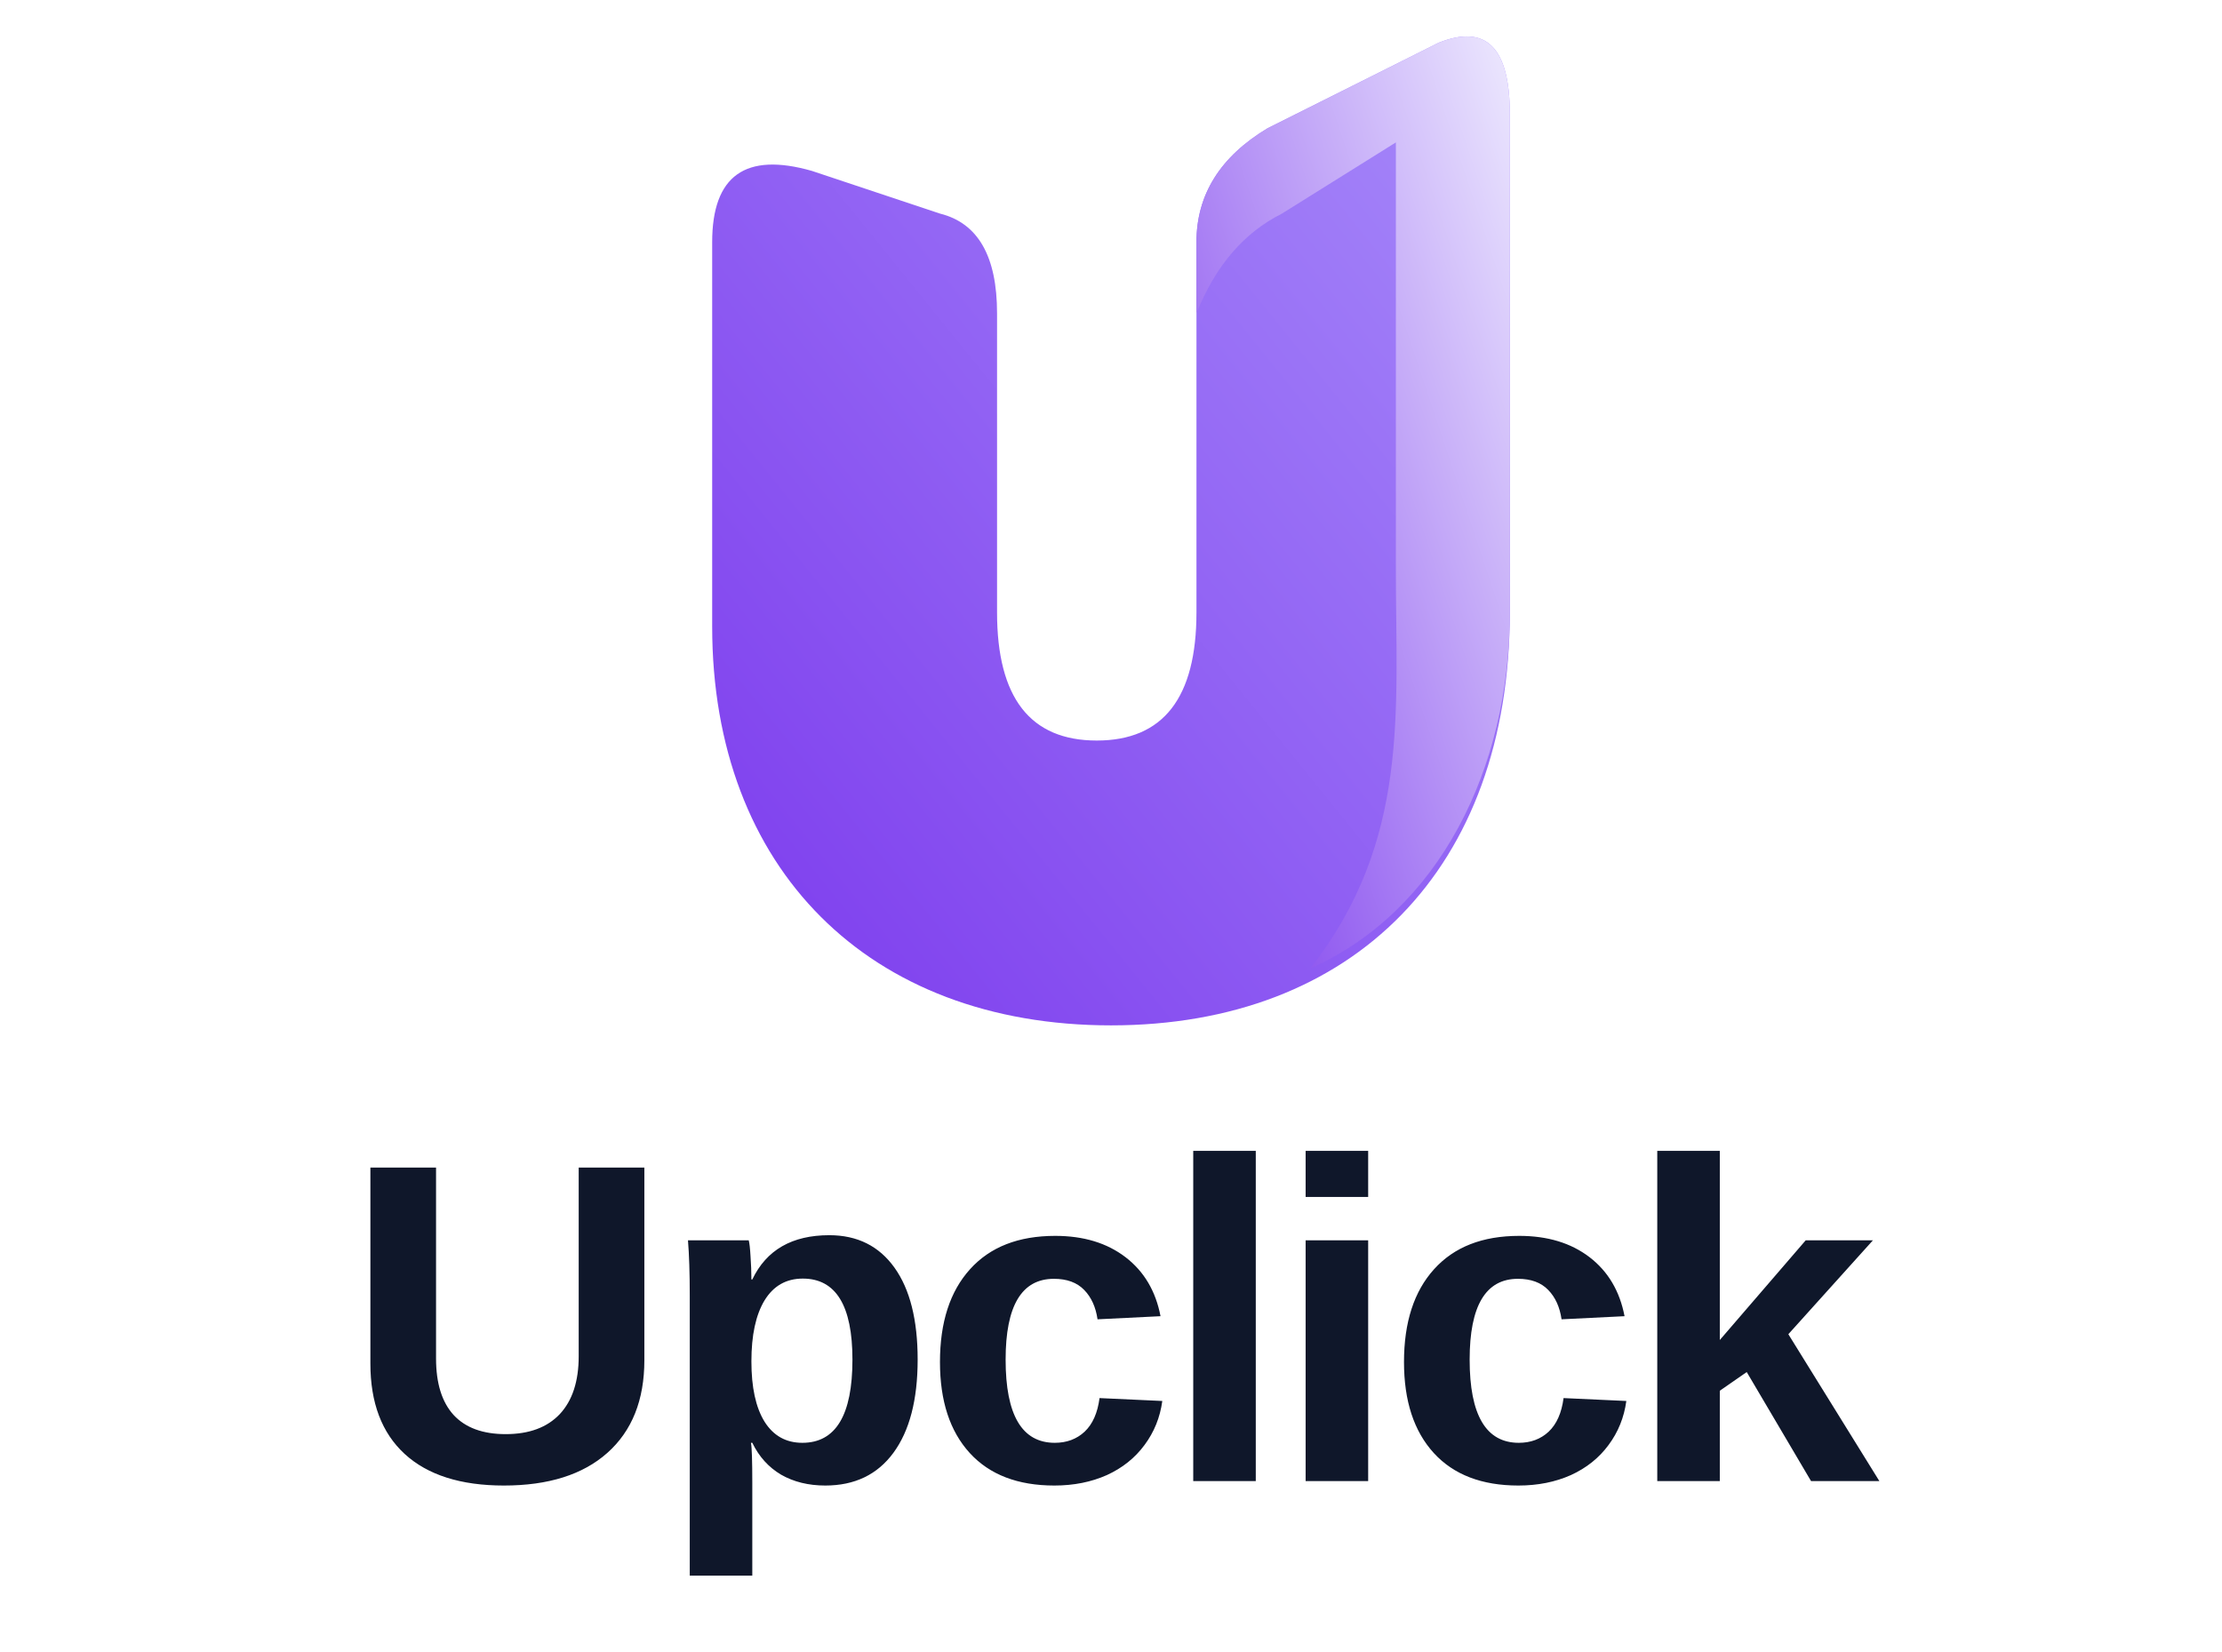
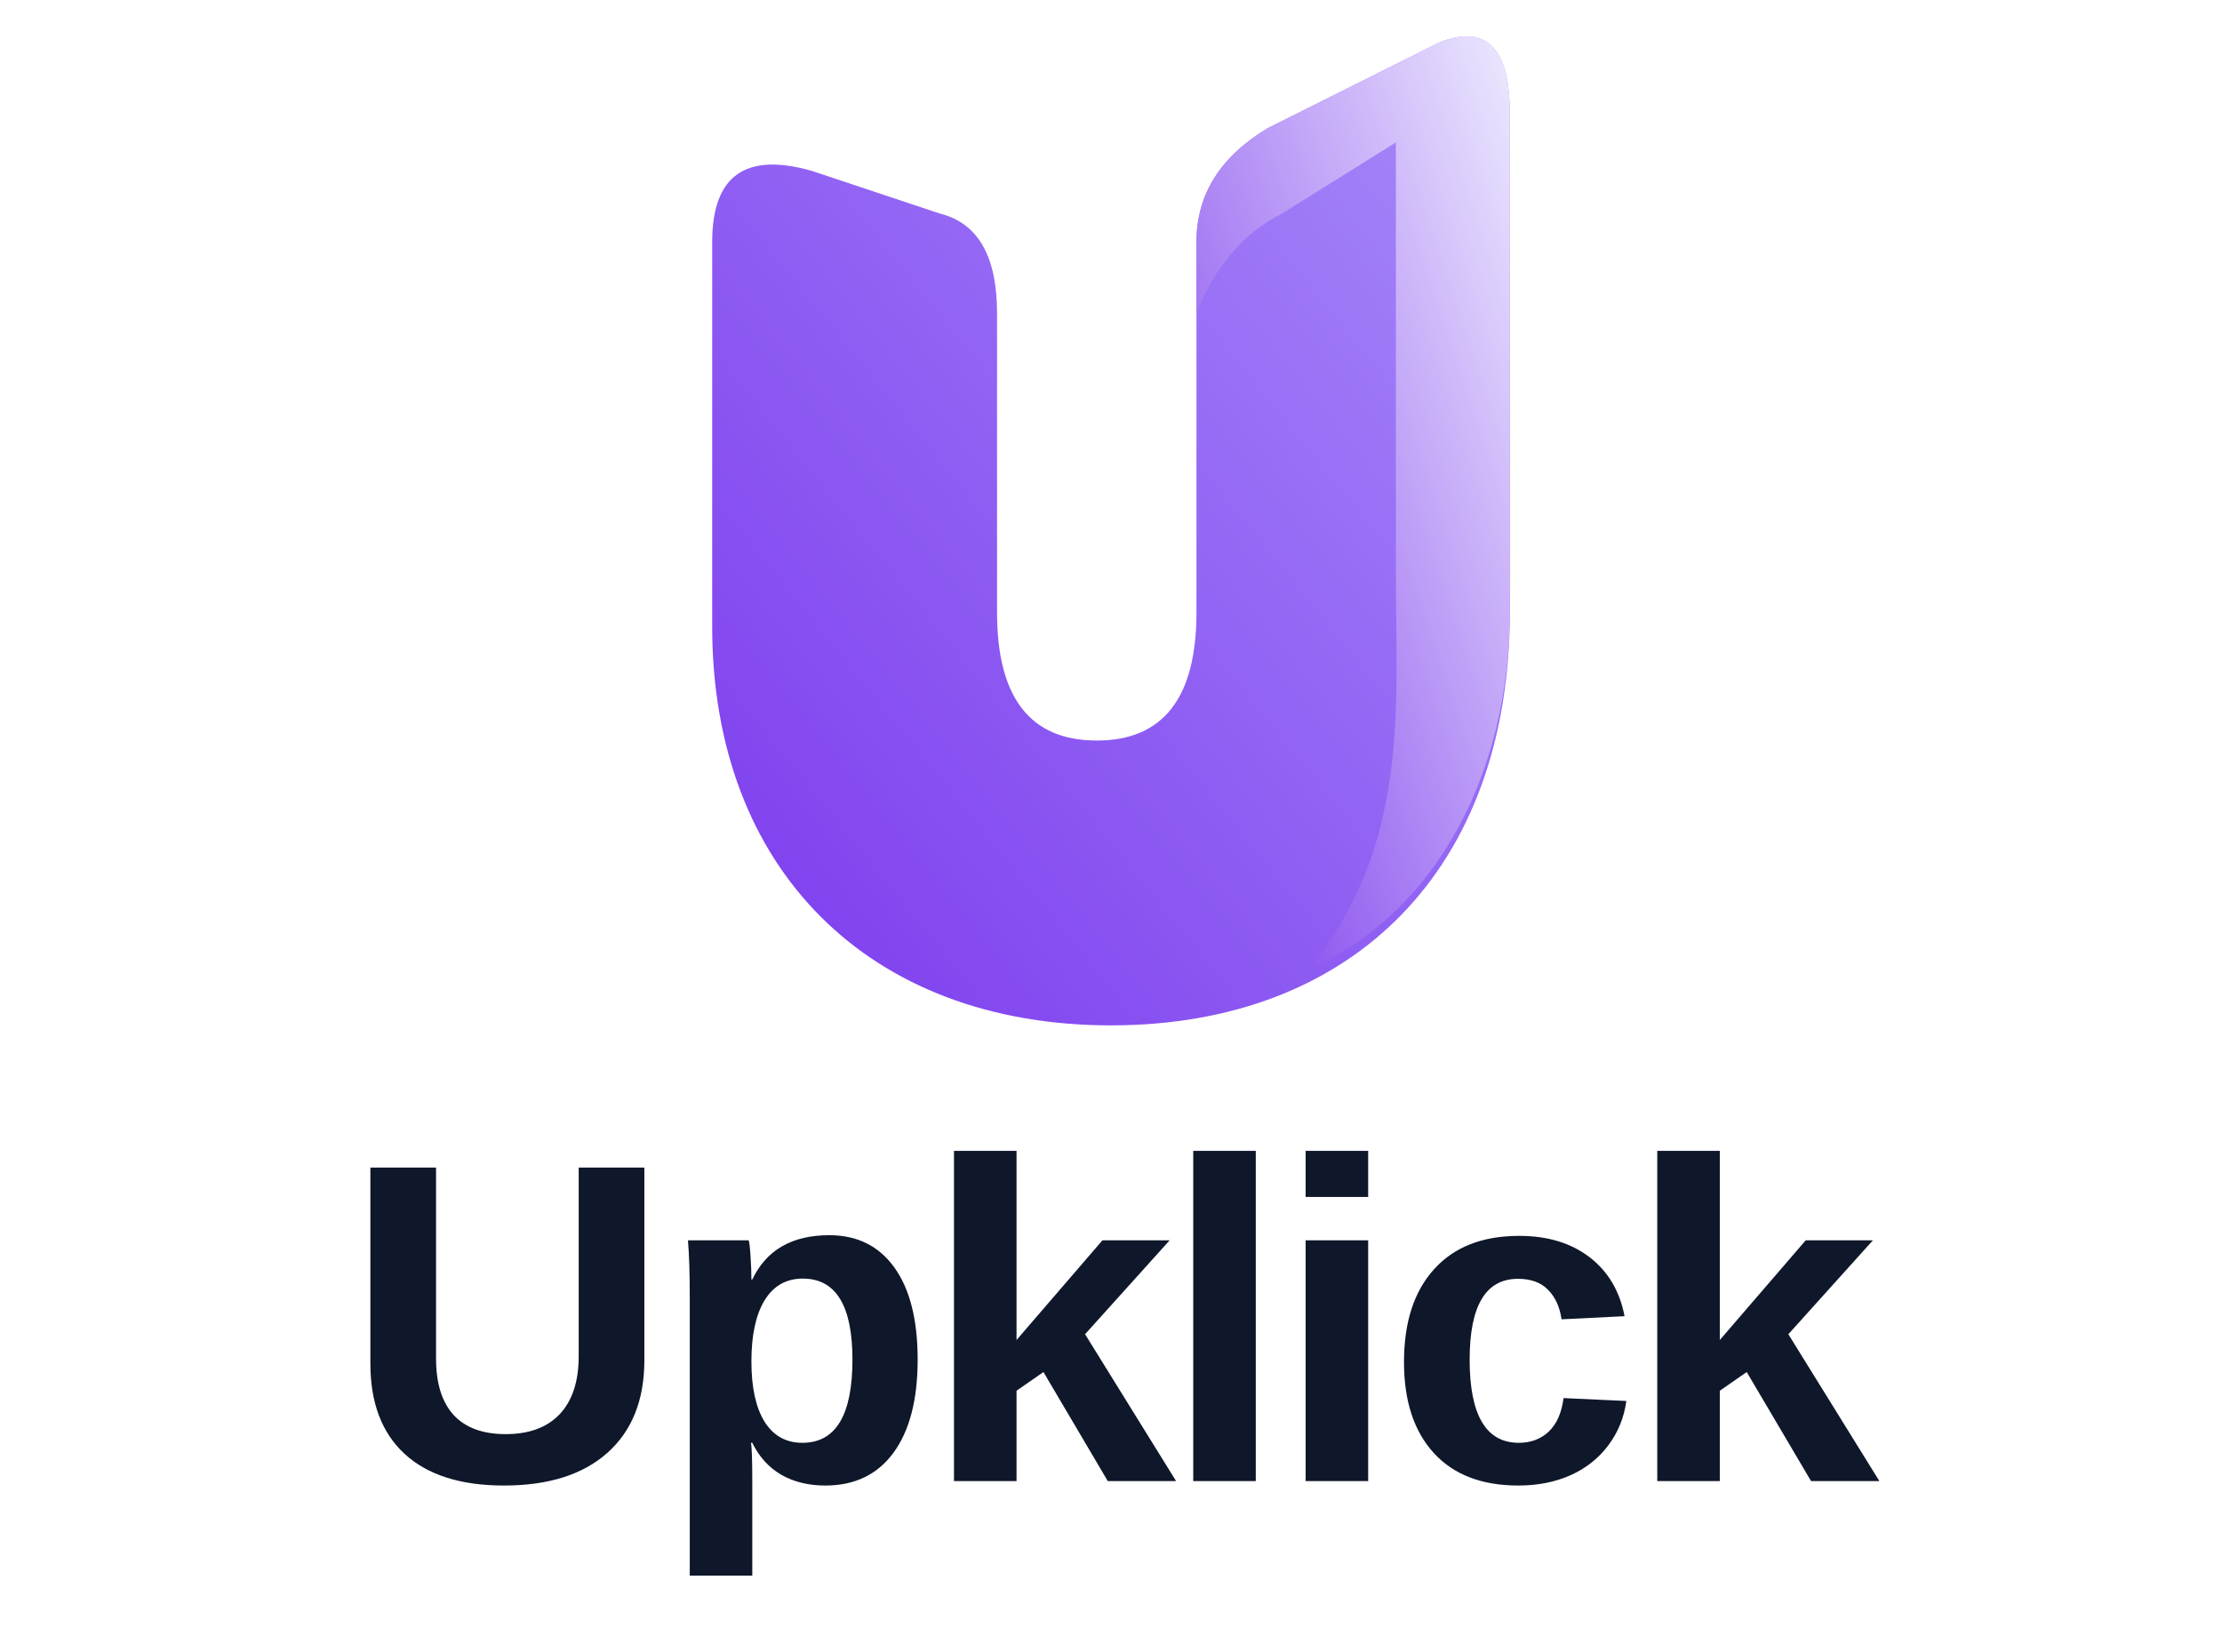
- <svg xmlns="http://www.w3.org/2000/svg" width="156" height="116" viewBox="0 0 156 116" role="img" aria-label="Upclick">
+ <svg xmlns="http://www.w3.org/2000/svg" width="156" height="116" viewBox="0 0 156 116" role="img" aria-label="Upklick">
  <g transform="translate(42 0)">
    <defs>
-       <linearGradient id="upclick" x1="0" y1="1" x2="1" y2="0">
+       <linearGradient id="upklick" x1="0" y1="1" x2="1" y2="0">
        <stop stop-color="#7C3AED" />
        <stop offset="1" stop-color="#A78BFA" />
      </linearGradient>
      <linearGradient id="fold" x1="0" y1="1" x2="1" y2="0">
        <stop stop-color="#7C3AED" />
        <stop offset="1" stop-color="#EDE9FE" />
      </linearGradient>
    </defs>
-     <path fill="url(#upclick)" d="M8 17Q8 10 15 12L24 15Q28 16 28 22V43Q28 52 35 52T42 43V17Q42 12 47 9L59 3Q64 1 64 8V43C64 61 53 72 36 72S8 61 8 44Z" />
+     <path fill="url(#upklick)" d="M8 17Q8 10 15 12L24 15Q28 16 28 22V43Q28 52 35 52T42 43V17Q42 12 47 9L59 3Q64 1 64 8V43C64 61 53 72 36 72S8 61 8 44Z" />
    <path fill="url(#fold)" d="M42 17Q42 12 47 9L59 3Q64 1 64 8V43C64 54 59 64 50 68C57 59 56 50 56 40V10L48 15Q44 17 42 22Z" />
  </g>
-   <text x="78" y="104" text-anchor="middle" fill="#0F172A" font-family="Arial,Helvetica,sans-serif" font-size="32" font-weight="800" letter-spacing="-1">Upclick</text>
+   <text x="78" y="104" text-anchor="middle" fill="#0F172A" font-family="Arial,Helvetica,sans-serif" font-size="32" font-weight="800" letter-spacing="-1">Upklick</text>
</svg>
